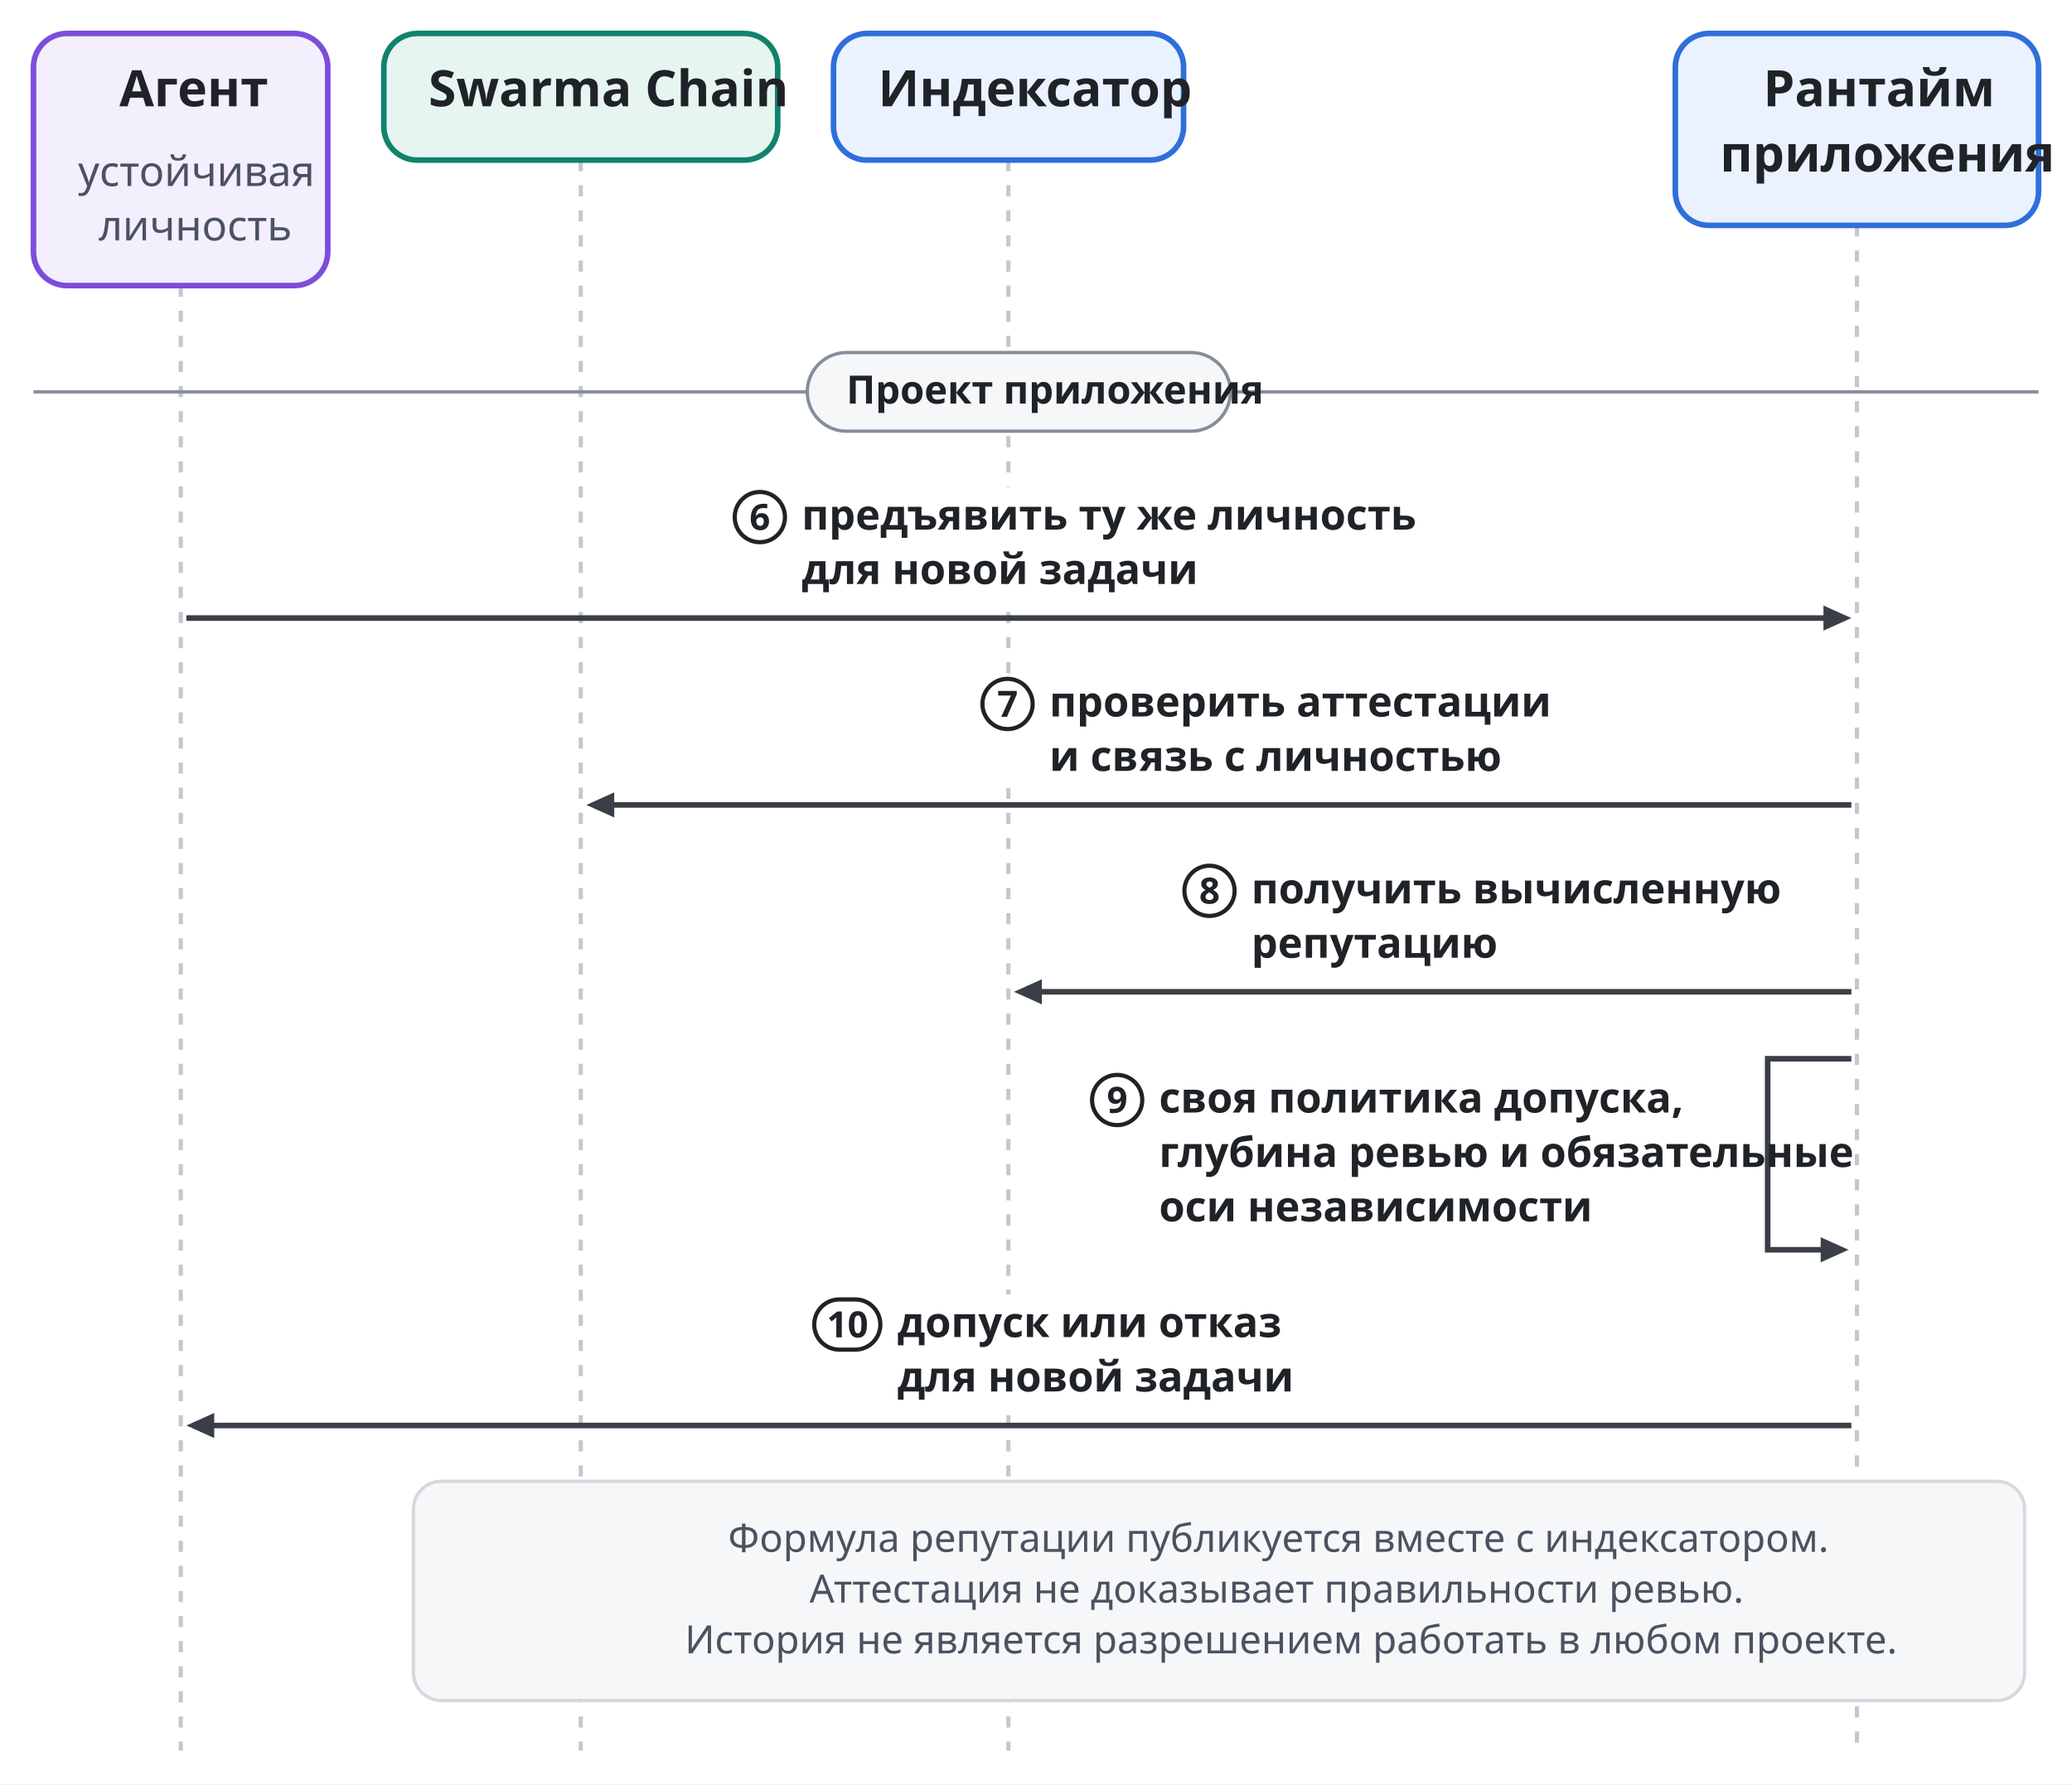
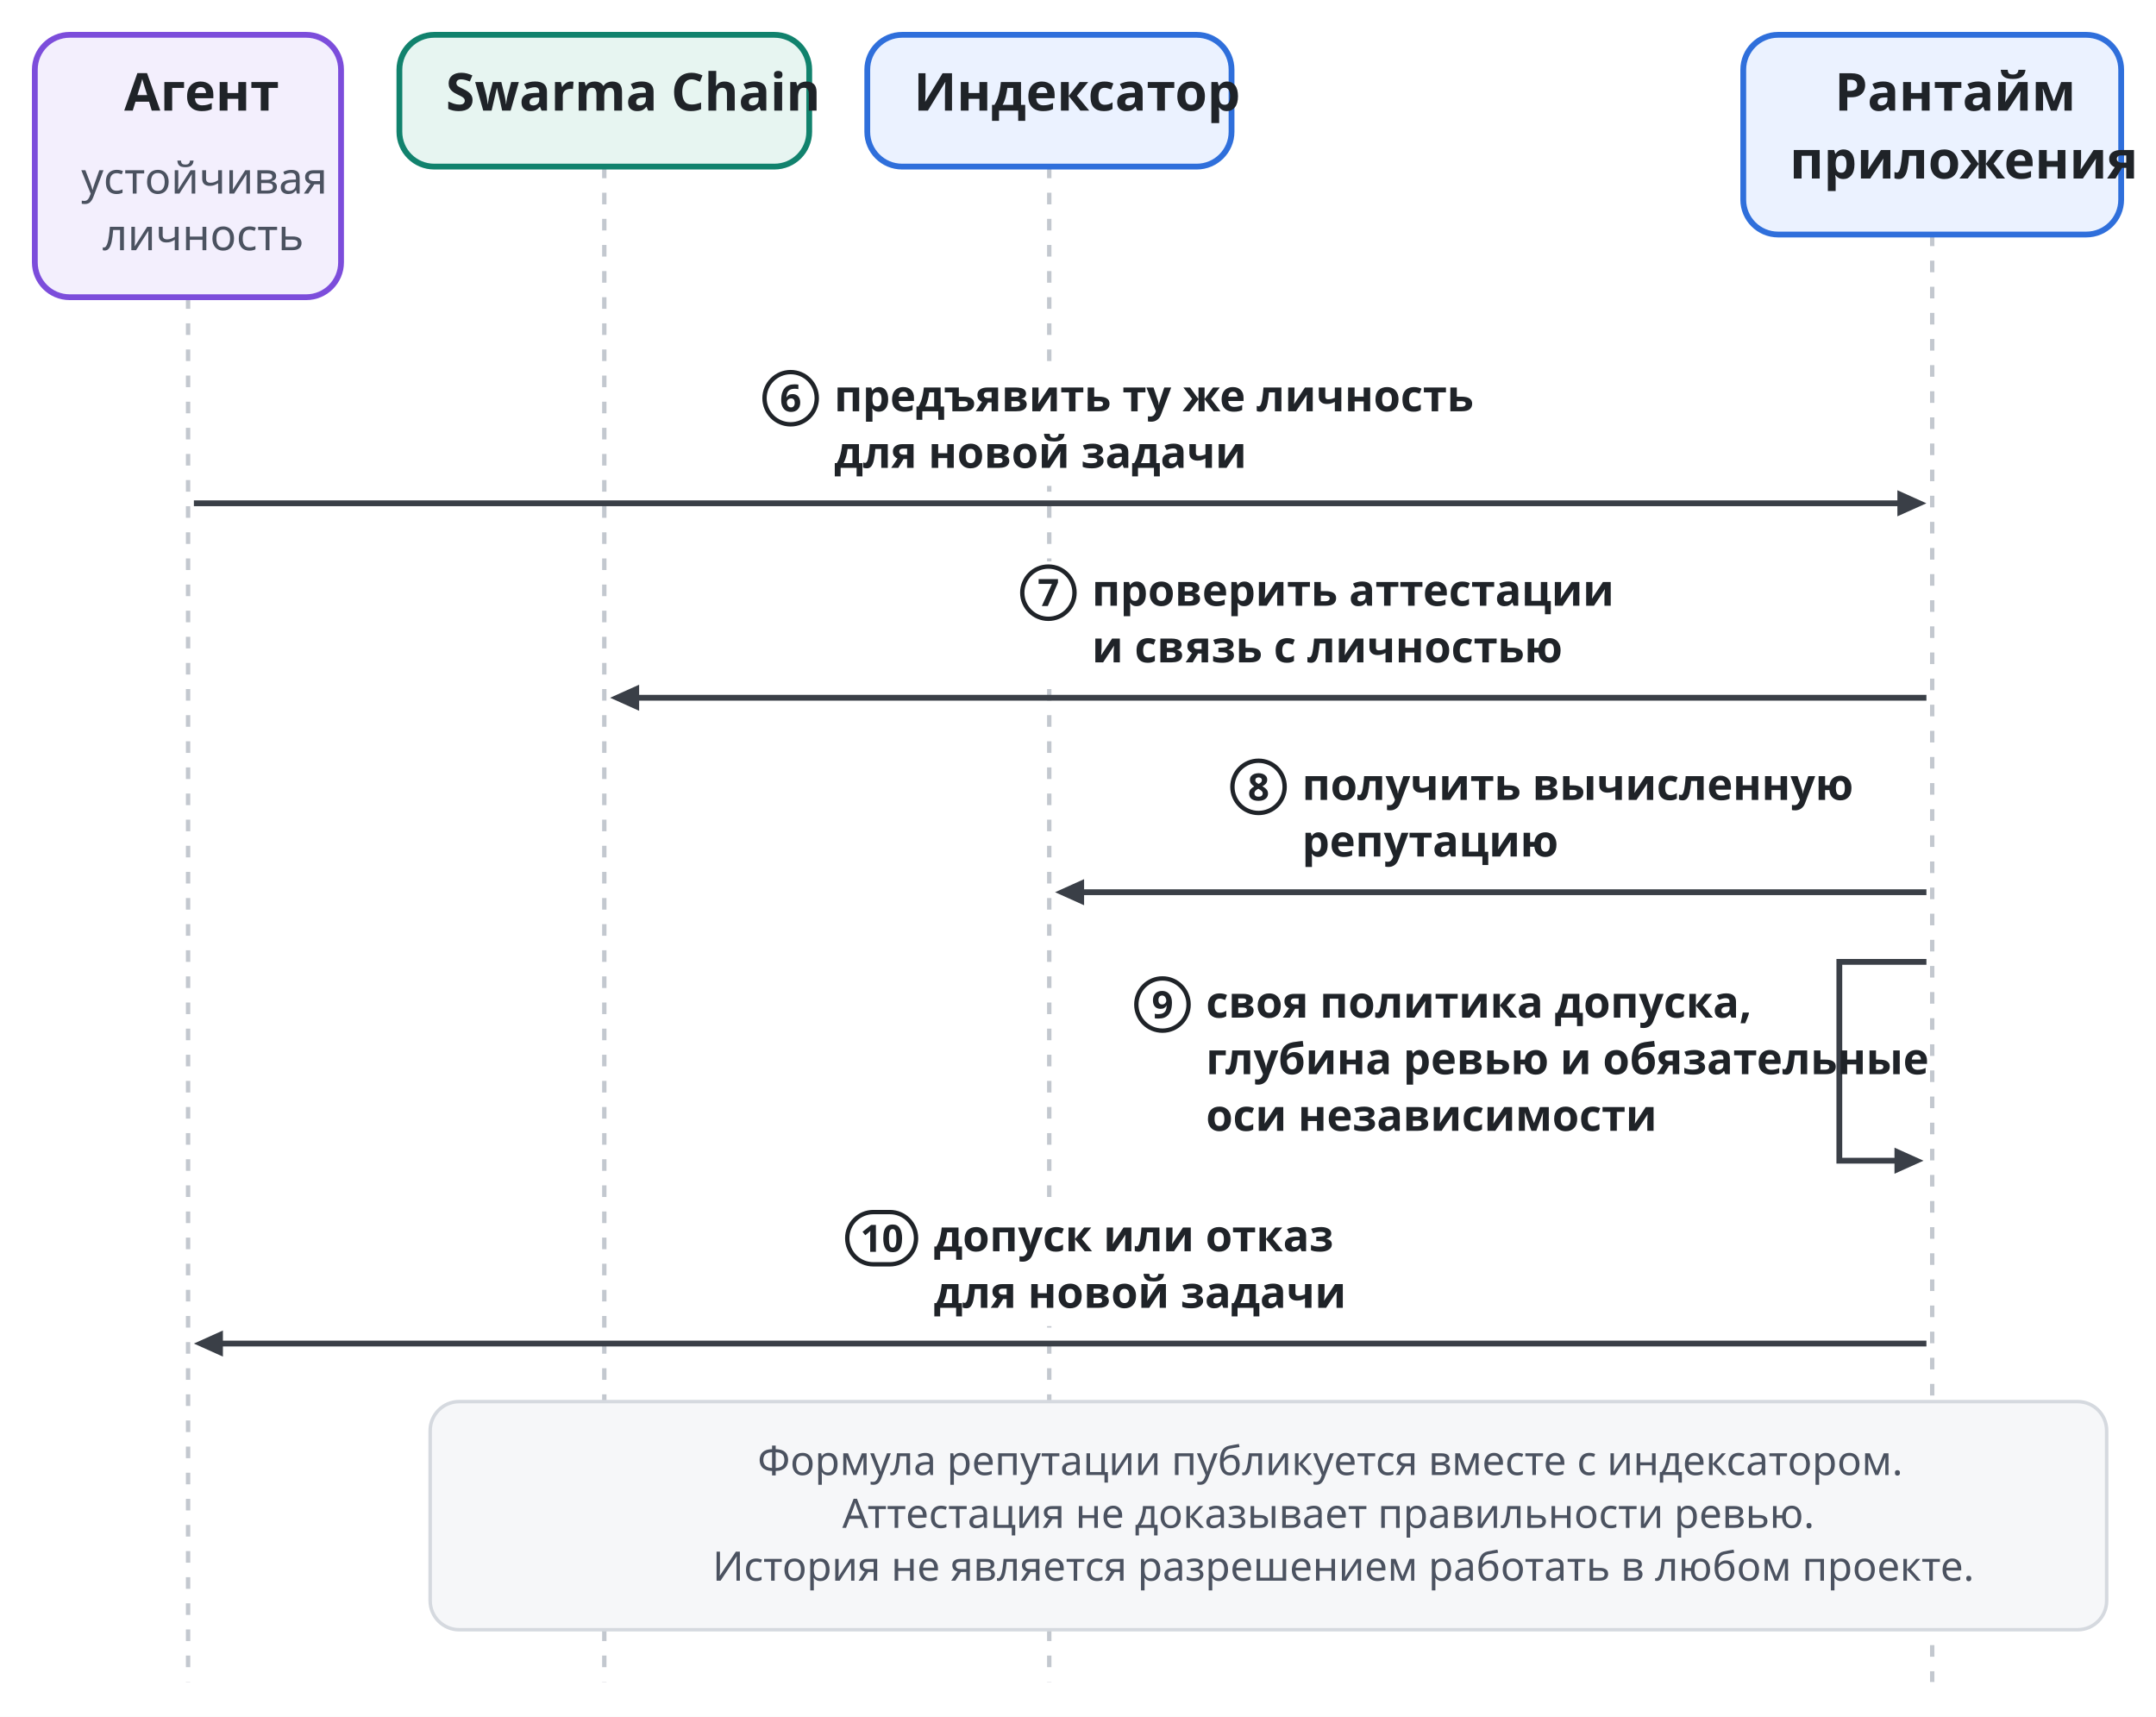
- <svg xmlns="http://www.w3.org/2000/svg" width="742.8" height="639.7" viewBox="0 0 742.8 639.7">
-   <rect width="742.8" height="639.7" fill="#ffffff" />
+ <svg xmlns="http://www.w3.org/2000/svg" width="742.8" height="591.5" viewBox="0 0 742.8 591.5">
+   <rect width="742.8" height="591.5" fill="#ffffff" />
  <g transform="translate(12 12)">
    <g transform="translate(52.8 0)">
-       <line x1="0" y1="90.4" x2="0" y2="615.7" stroke="#c3c8cf" stroke-width="1.5" stroke-dasharray="4 5" />
-       <line x1="143.4" y1="45.4" x2="143.4" y2="615.7" stroke="#c3c8cf" stroke-width="1.5" stroke-dasharray="4 5" />
-       <line x1="296.7" y1="45.4" x2="296.7" y2="615.7" stroke="#c3c8cf" stroke-width="1.5" stroke-dasharray="4 5" />
-       <line x1="600.9" y1="68.8" x2="600.9" y2="615.7" stroke="#c3c8cf" stroke-width="1.5" stroke-dasharray="4 5" />
+       <line x1="0" y1="90.4" x2="0" y2="567.5" stroke="#c3c8cf" stroke-width="1.5" stroke-dasharray="4 5" />
+       <line x1="143.4" y1="45.4" x2="143.4" y2="567.5" stroke="#c3c8cf" stroke-width="1.5" stroke-dasharray="4 5" />
+       <line x1="296.7" y1="45.4" x2="296.7" y2="567.5" stroke="#c3c8cf" stroke-width="1.5" stroke-dasharray="4 5" />
+       <line x1="600.9" y1="68.8" x2="600.9" y2="567.5" stroke="#c3c8cf" stroke-width="1.5" stroke-dasharray="4 5" />
      <rect x="-52.8" y="0" width="105.5" height="90.4" rx="12" fill="#f3effd" stroke="#7c4ddb" stroke-width="2" class="box" data-id="agent" />
      <text x="-22" y="26.1" font-size="18" fill="#1f2328">
        <tspan font-family="PT Sans, sans-serif" font-weight="bold">Агент</tspan>
      </text>
      <text x="-36.8" y="54.7" font-size="15" fill="#4b5260">
        <tspan font-family="PT Sans, sans-serif">устойчивая</tspan>
      </text>
      <text x="-29.5" y="74.2" font-size="15" fill="#4b5260">
        <tspan font-family="PT Sans, sans-serif">личность</tspan>
      </text>
      <rect x="72.8" y="0" width="141.2" height="45.4" rx="12" fill="#e7f5f1" stroke="#11826d" stroke-width="2" class="box" data-id="chain" />
      <text x="88.8" y="26.1" font-size="18" fill="#1f2328">
        <tspan font-family="PT Sans, sans-serif" font-weight="bold">Swarma Chain</tspan>
      </text>
      <rect x="234" y="0" width="125.5" height="45.4" rx="12" fill="#ebf2ff" stroke="#2f6fdb" stroke-width="2" class="box" data-id="indexer" />
      <text x="250" y="26.1" font-size="18" fill="#1f2328">
        <tspan font-family="PT Sans, sans-serif" font-weight="bold">Индексатор</tspan>
      </text>
      <rect x="535.8" y="0" width="130.2" height="68.8" rx="12" fill="#ebf2ff" stroke="#2f6fdb" stroke-width="2" class="box" data-id="app" />
      <text x="567.3" y="26.1" font-size="18" fill="#1f2328">
        <tspan font-family="PT Sans, sans-serif" font-weight="bold">Рантайм</tspan>
      </text>
      <text x="551.8" y="49.5" font-size="18" fill="#1f2328">
        <tspan font-family="PT Sans, sans-serif" font-weight="bold">приложения</tspan>
      </text>
-       <line x1="-52.8" y1="128.5" x2="666" y2="128.5" stroke="#868e99" stroke-width="1.2" />
-       <rect x="224.6" y="114.4" width="151.7" height="28.2" rx="14.1" fill="#f6f7f9" stroke="#868e99" stroke-width="1.2" class="plate" />
-       <text x="238.6" y="132.7" font-size="14" fill="#1f2328">
-         <tspan font-family="PT Sans, sans-serif" font-weight="bold">Проект приложения</tspan>
-       </text>
-       <path d="M 2 209.6 L 592.9 209.6" fill="none" stroke="#3a3f47" stroke-width="2" class="edge" data-from="agent" data-to="app" data-edge="m1" />
-       <polygon points="598.9,209.6 588.9,205.1 588.9,214.1" fill="#3a3f47" />
-       <rect x="194.6" y="162.6" width="211.8" height="41" fill="#ffffff" class="plate" />
-       <g class="label" data-edge="m1">
-         <circle cx="207.6" cy="173.4" r="9" fill="#ffffff" stroke="#1f2328" stroke-width="1.5" class="step" />
-         <text x="203.9" y="178" font-size="13" fill="#1f2328">
+       <path d="M 2 161.4 L 592.9 161.4" fill="none" stroke="#3a3f47" stroke-width="2" class="edge" data-from="agent" data-to="app" data-edge="m0" />
+       <polygon points="598.9,161.4 588.9,156.9 588.9,165.9" fill="#3a3f47" />
+       <rect x="194.6" y="114.4" width="211.8" height="41" fill="#ffffff" class="plate" />
+       <g class="label" data-edge="m0">
+         <circle cx="207.6" cy="125.2" r="9" fill="#ffffff" stroke="#1f2328" stroke-width="1.5" class="step" />
+         <text x="203.9" y="129.8" font-size="13" fill="#1f2328">
          <tspan font-family="PT Sans, sans-serif" font-weight="bold">6</tspan>
        </text>
-         <text x="222.6" y="177.9" font-size="15" fill="#1f2328">
+         <text x="222.6" y="129.7" font-size="15" fill="#1f2328">
          <tspan font-family="PT Sans, sans-serif" font-weight="bold">предъявить ту же личность</tspan>
        </text>
-         <text x="222.6" y="197.4" font-size="15" fill="#1f2328">
+         <text x="222.6" y="149.2" font-size="15" fill="#1f2328">
          <tspan font-family="PT Sans, sans-serif" font-weight="bold">для новой задачи</tspan>
        </text>
      </g>
-       <path d="M 598.9 276.6 L 151.4 276.6" fill="none" stroke="#3a3f47" stroke-width="2" class="edge" data-from="app" data-to="chain" data-edge="m2" />
-       <polygon points="145.4,276.6 155.4,281.1 155.4,272.1" fill="#3a3f47" />
-       <rect x="283.4" y="229.6" width="177.6" height="41" fill="#ffffff" class="plate" />
-       <g class="label" data-edge="m2">
-         <circle cx="296.4" cy="240.4" r="9" fill="#ffffff" stroke="#1f2328" stroke-width="1.5" class="step" />
-         <text x="292.7" y="245" font-size="13" fill="#1f2328">
+       <path d="M 598.9 228.4 L 151.4 228.4" fill="none" stroke="#3a3f47" stroke-width="2" class="edge" data-from="app" data-to="chain" data-edge="m1" />
+       <polygon points="145.4,228.4 155.4,232.9 155.4,223.9" fill="#3a3f47" />
+       <rect x="283.4" y="181.4" width="177.6" height="41" fill="#ffffff" class="plate" />
+       <g class="label" data-edge="m1">
+         <circle cx="296.4" cy="192.2" r="9" fill="#ffffff" stroke="#1f2328" stroke-width="1.5" class="step" />
+         <text x="292.7" y="196.8" font-size="13" fill="#1f2328">
          <tspan font-family="PT Sans, sans-serif" font-weight="bold">7</tspan>
        </text>
-         <text x="311.4" y="244.9" font-size="15" fill="#1f2328">
+         <text x="311.4" y="196.7" font-size="15" fill="#1f2328">
          <tspan font-family="PT Sans, sans-serif" font-weight="bold">проверить аттестации</tspan>
        </text>
-         <text x="311.4" y="264.4" font-size="15" fill="#1f2328">
+         <text x="311.4" y="216.2" font-size="15" fill="#1f2328">
          <tspan font-family="PT Sans, sans-serif" font-weight="bold">и связь с личностью</tspan>
        </text>
      </g>
-       <path d="M 598.9 343.6 L 304.7 343.6" fill="none" stroke="#3a3f47" stroke-width="2" class="edge" data-from="app" data-to="indexer" data-edge="m3" />
-       <polygon points="298.7,343.6 308.7,348.1 308.7,339.1" fill="#3a3f47" />
-       <rect x="355.8" y="296.6" width="186.1" height="41" fill="#ffffff" class="plate" />
-       <g class="label" data-edge="m3">
-         <circle cx="368.8" cy="307.4" r="9" fill="#ffffff" stroke="#1f2328" stroke-width="1.5" class="step" />
-         <text x="365.1" y="312" font-size="13" fill="#1f2328">
+       <path d="M 598.9 295.4 L 304.7 295.4" fill="none" stroke="#3a3f47" stroke-width="2" class="edge" data-from="app" data-to="indexer" data-edge="m2" />
+       <polygon points="298.7,295.4 308.7,299.9 308.7,290.9" fill="#3a3f47" />
+       <rect x="355.8" y="248.4" width="186.1" height="41" fill="#ffffff" class="plate" />
+       <g class="label" data-edge="m2">
+         <circle cx="368.8" cy="259.1" r="9" fill="#ffffff" stroke="#1f2328" stroke-width="1.5" class="step" />
+         <text x="365.1" y="263.8" font-size="13" fill="#1f2328">
          <tspan font-family="PT Sans, sans-serif" font-weight="bold">8</tspan>
        </text>
-         <text x="383.8" y="311.9" font-size="15" fill="#1f2328">
+         <text x="383.8" y="263.6" font-size="15" fill="#1f2328">
          <tspan font-family="PT Sans, sans-serif" font-weight="bold">получить вычисленную</tspan>
        </text>
-         <text x="383.8" y="331.4" font-size="15" fill="#1f2328">
+         <text x="383.8" y="283.1" font-size="15" fill="#1f2328">
          <tspan font-family="PT Sans, sans-serif" font-weight="bold">репутацию</tspan>
        </text>
      </g>
-       <path d="M 598.9 367.6 L 568.9 367.6 L 568.9 436.1 L 591.9 436.1" fill="none" stroke="#3a3f47" stroke-width="2" class="edge" data-from="app" data-to="app" data-edge="m4" />
-       <polygon points="597.9,436.1 587.9,431.6 587.9,440.6" fill="#3a3f47" />
-       <rect x="322.7" y="371.6" width="238.2" height="60.5" fill="#ffffff" class="plate" />
-       <g class="label" data-edge="m4">
-         <circle cx="335.7" cy="382.4" r="9" fill="#ffffff" stroke="#1f2328" stroke-width="1.5" class="step" />
-         <text x="332" y="387" font-size="13" fill="#1f2328">
+       <path d="M 598.9 319.4 L 568.9 319.4 L 568.9 387.9 L 591.9 387.9" fill="none" stroke="#3a3f47" stroke-width="2" class="edge" data-from="app" data-to="app" data-edge="m3" />
+       <polygon points="597.9,387.9 587.9,383.4 587.9,392.4" fill="#3a3f47" />
+       <rect x="322.7" y="323.4" width="238.2" height="60.5" fill="#ffffff" class="plate" />
+       <g class="label" data-edge="m3">
+         <circle cx="335.7" cy="334.1" r="9" fill="#ffffff" stroke="#1f2328" stroke-width="1.5" class="step" />
+         <text x="332" y="338.8" font-size="13" fill="#1f2328">
          <tspan font-family="PT Sans, sans-serif" font-weight="bold">9</tspan>
        </text>
-         <text x="350.7" y="386.9" font-size="15" fill="#1f2328">
+         <text x="350.7" y="338.6" font-size="15" fill="#1f2328">
          <tspan font-family="PT Sans, sans-serif" font-weight="bold">своя политика допуска,</tspan>
        </text>
-         <text x="350.7" y="406.4" font-size="15" fill="#1f2328">
+         <text x="350.7" y="358.1" font-size="15" fill="#1f2328">
          <tspan font-family="PT Sans, sans-serif" font-weight="bold">глубина ревью и обязательные</tspan>
        </text>
-         <text x="350.7" y="425.9" font-size="15" fill="#1f2328">
+         <text x="350.7" y="377.6" font-size="15" fill="#1f2328">
          <tspan font-family="PT Sans, sans-serif" font-weight="bold">оси независимости</tspan>
        </text>
      </g>
-       <path d="M 598.9 499.1 L 8 499.1" fill="none" stroke="#3a3f47" stroke-width="2" class="edge" data-from="app" data-to="agent" data-edge="m5" />
-       <polygon points="2,499.1 12,503.6 12,494.6" fill="#3a3f47" />
-       <rect x="223.1" y="452.1" width="154.7" height="41" fill="#ffffff" class="plate" />
-       <g class="label" data-edge="m5">
-         <rect x="227.1" y="453.9" width="23.7" height="18" rx="9" fill="#ffffff" stroke="#1f2328" stroke-width="1.5" class="step" />
-         <text x="231.6" y="467.5" font-size="13" fill="#1f2328">
+       <path d="M 598.9 450.9 L 8 450.9" fill="none" stroke="#3a3f47" stroke-width="2" class="edge" data-from="app" data-to="agent" data-edge="m4" />
+       <polygon points="2,450.9 12,455.4 12,446.4" fill="#3a3f47" />
+       <rect x="223.1" y="403.9" width="154.7" height="41" fill="#ffffff" class="plate" />
+       <g class="label" data-edge="m4">
+         <rect x="227.1" y="405.6" width="23.7" height="18" rx="9" fill="#ffffff" stroke="#1f2328" stroke-width="1.5" class="step" />
+         <text x="231.6" y="419.3" font-size="13" fill="#1f2328">
          <tspan font-family="PT Sans, sans-serif" font-weight="bold">10</tspan>
        </text>
-         <text x="256.9" y="467.4" font-size="15" fill="#1f2328">
+         <text x="256.9" y="419.1" font-size="15" fill="#1f2328">
          <tspan font-family="PT Sans, sans-serif" font-weight="bold">допуск или отказ</tspan>
        </text>
-         <text x="256.9" y="486.9" font-size="15" fill="#1f2328">
+         <text x="256.9" y="438.6" font-size="15" fill="#1f2328">
          <tspan font-family="PT Sans, sans-serif" font-weight="bold">для новой задачи</tspan>
        </text>
      </g>
-       <rect x="83.4" y="519.1" width="577.6" height="78.6" rx="10" fill="#f6f7f9" stroke="#d5d9df" stroke-width="1.2" class="note" />
-       <text x="196.2" y="544.4" font-size="14" fill="#4b5260">
+       <rect x="83.4" y="470.9" width="577.6" height="78.6" rx="10" fill="#f6f7f9" stroke="#d5d9df" stroke-width="1.2" class="note" />
+       <text x="196.2" y="496.2" font-size="14" fill="#4b5260">
        <tspan font-family="PT Sans, sans-serif">Формула репутации публикуется вместе с индексатором.</tspan>
      </text>
-       <text x="225.4" y="562.6" font-size="14" fill="#4b5260">
+       <text x="225.4" y="514.4" font-size="14" fill="#4b5260">
        <tspan font-family="PT Sans, sans-serif">Аттестация не доказывает правильности ревью.</tspan>
      </text>
-       <text x="180.7" y="580.8" font-size="14" fill="#4b5260">
+       <text x="180.7" y="532.6" font-size="14" fill="#4b5260">
        <tspan font-family="PT Sans, sans-serif">История не является разрешением работать в любом проекте.</tspan>
      </text>
    </g>
  </g>
</svg>
